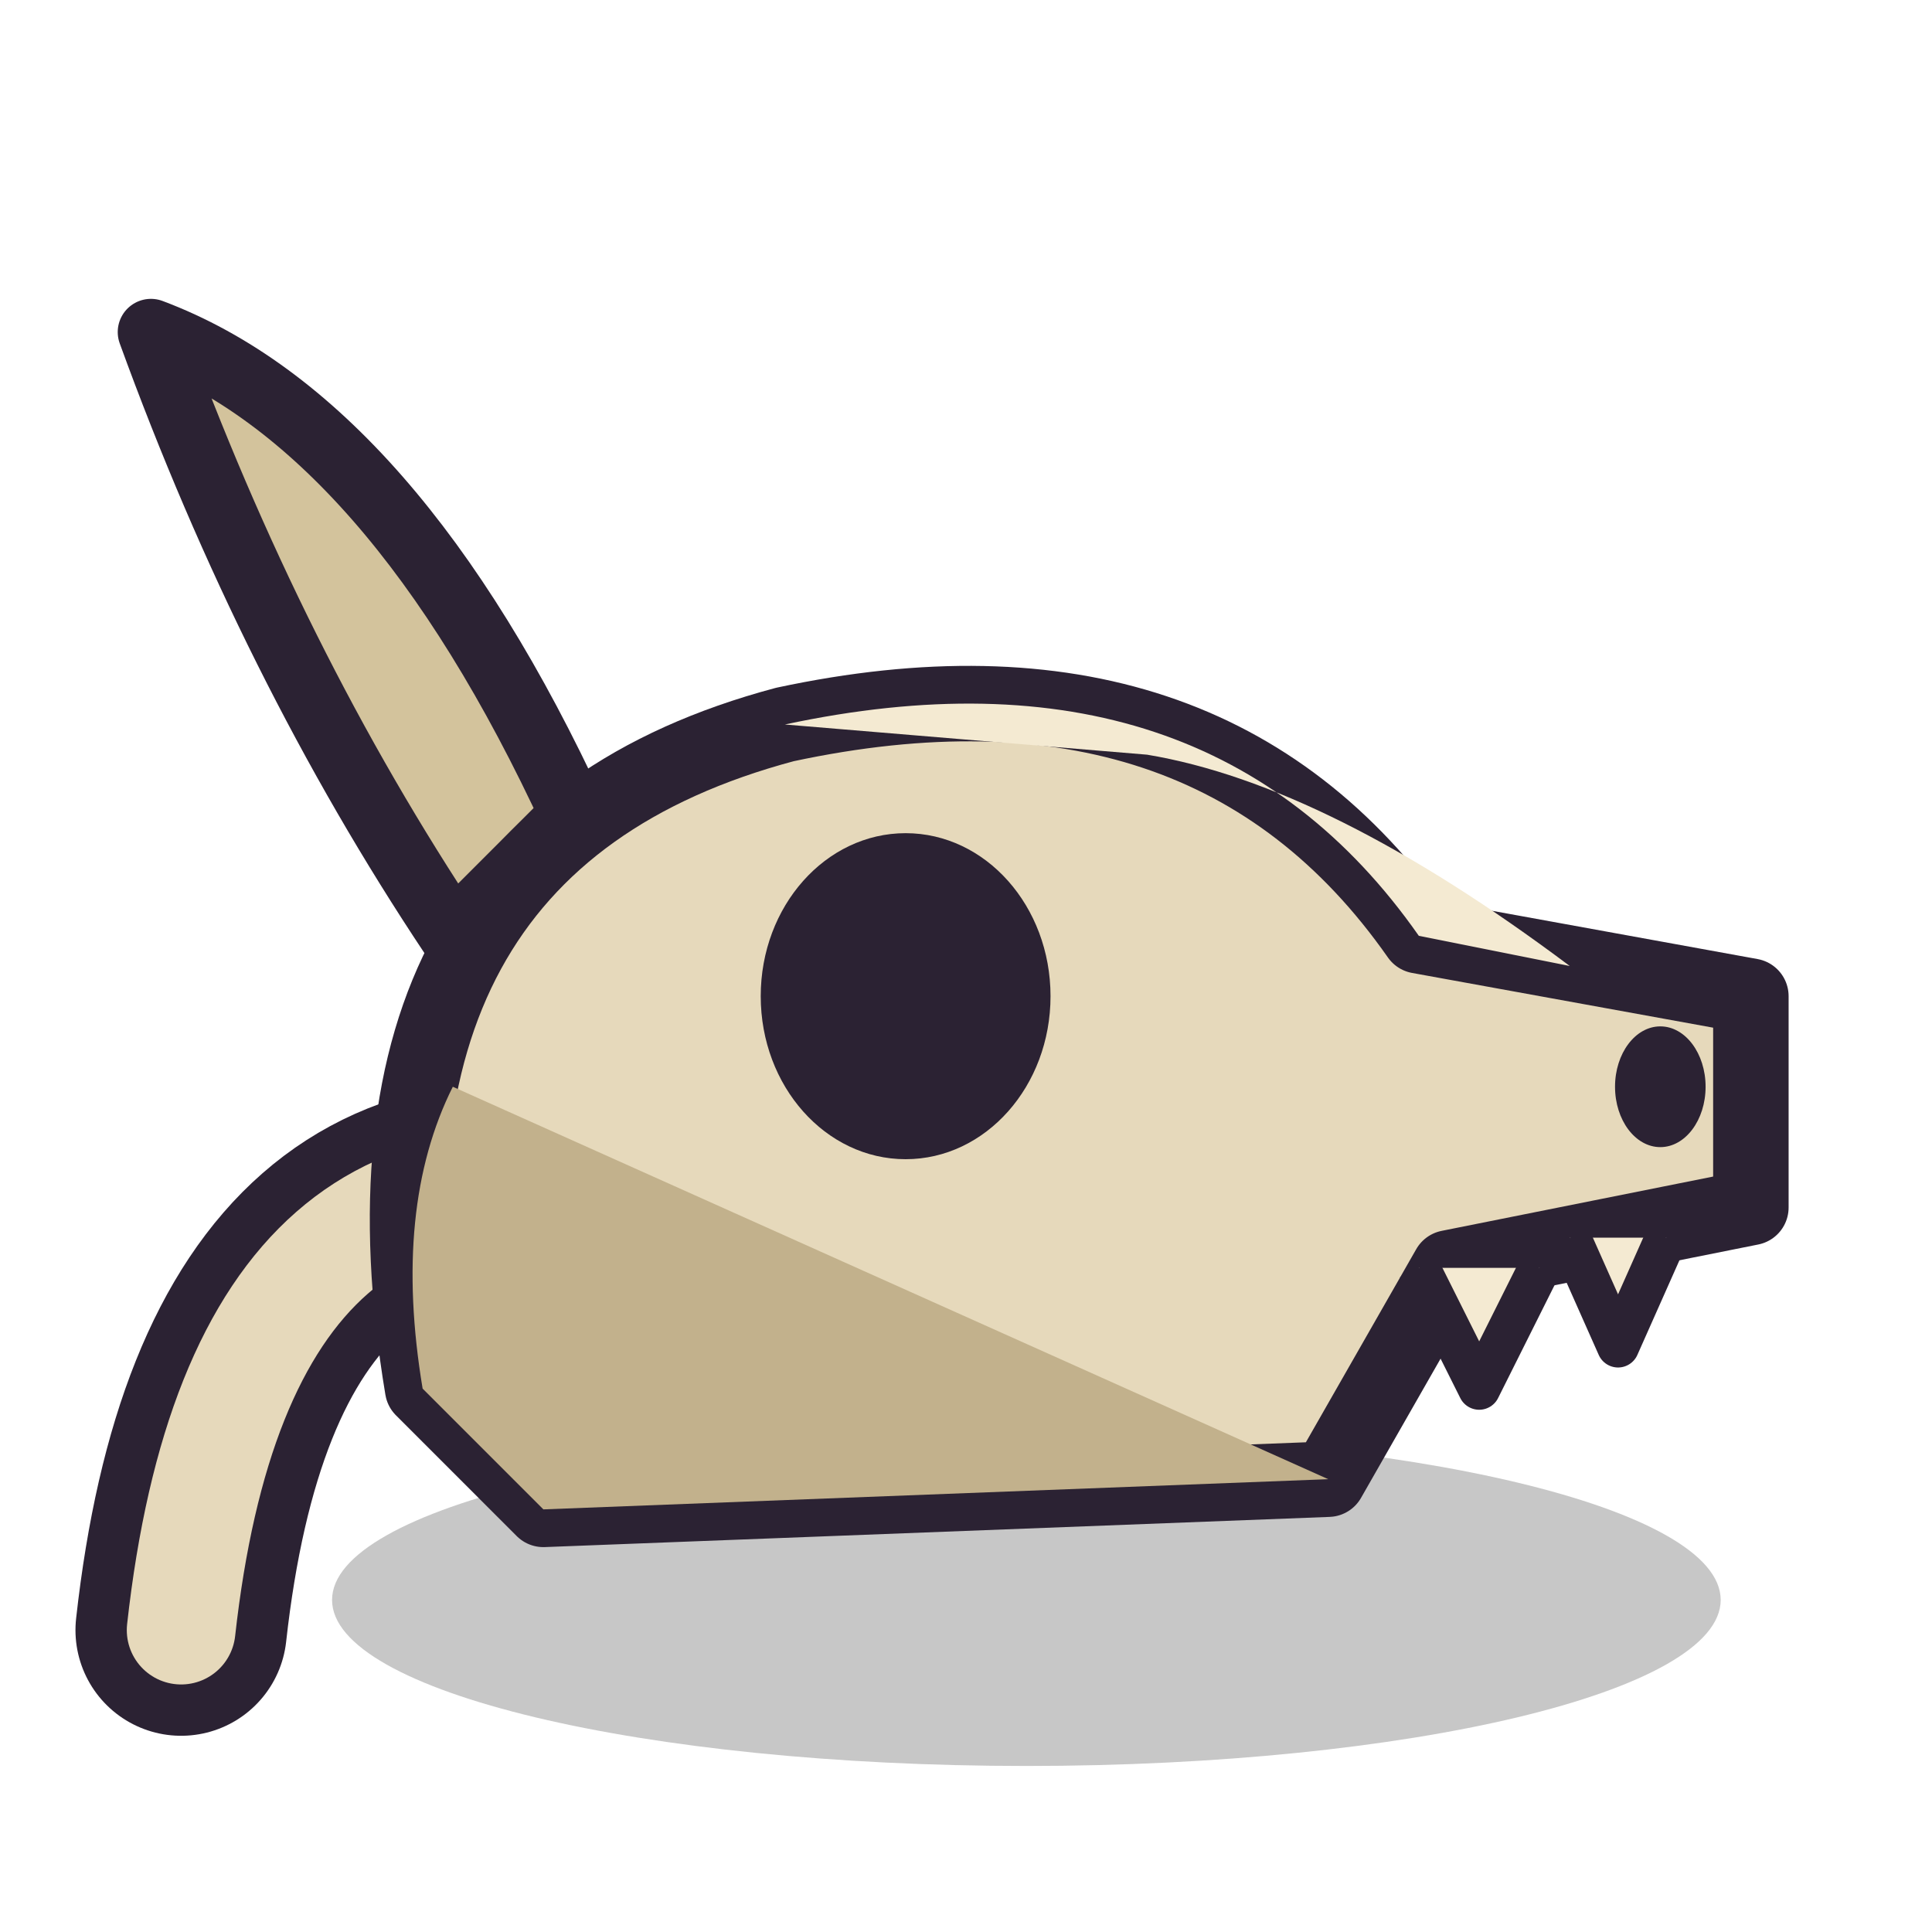
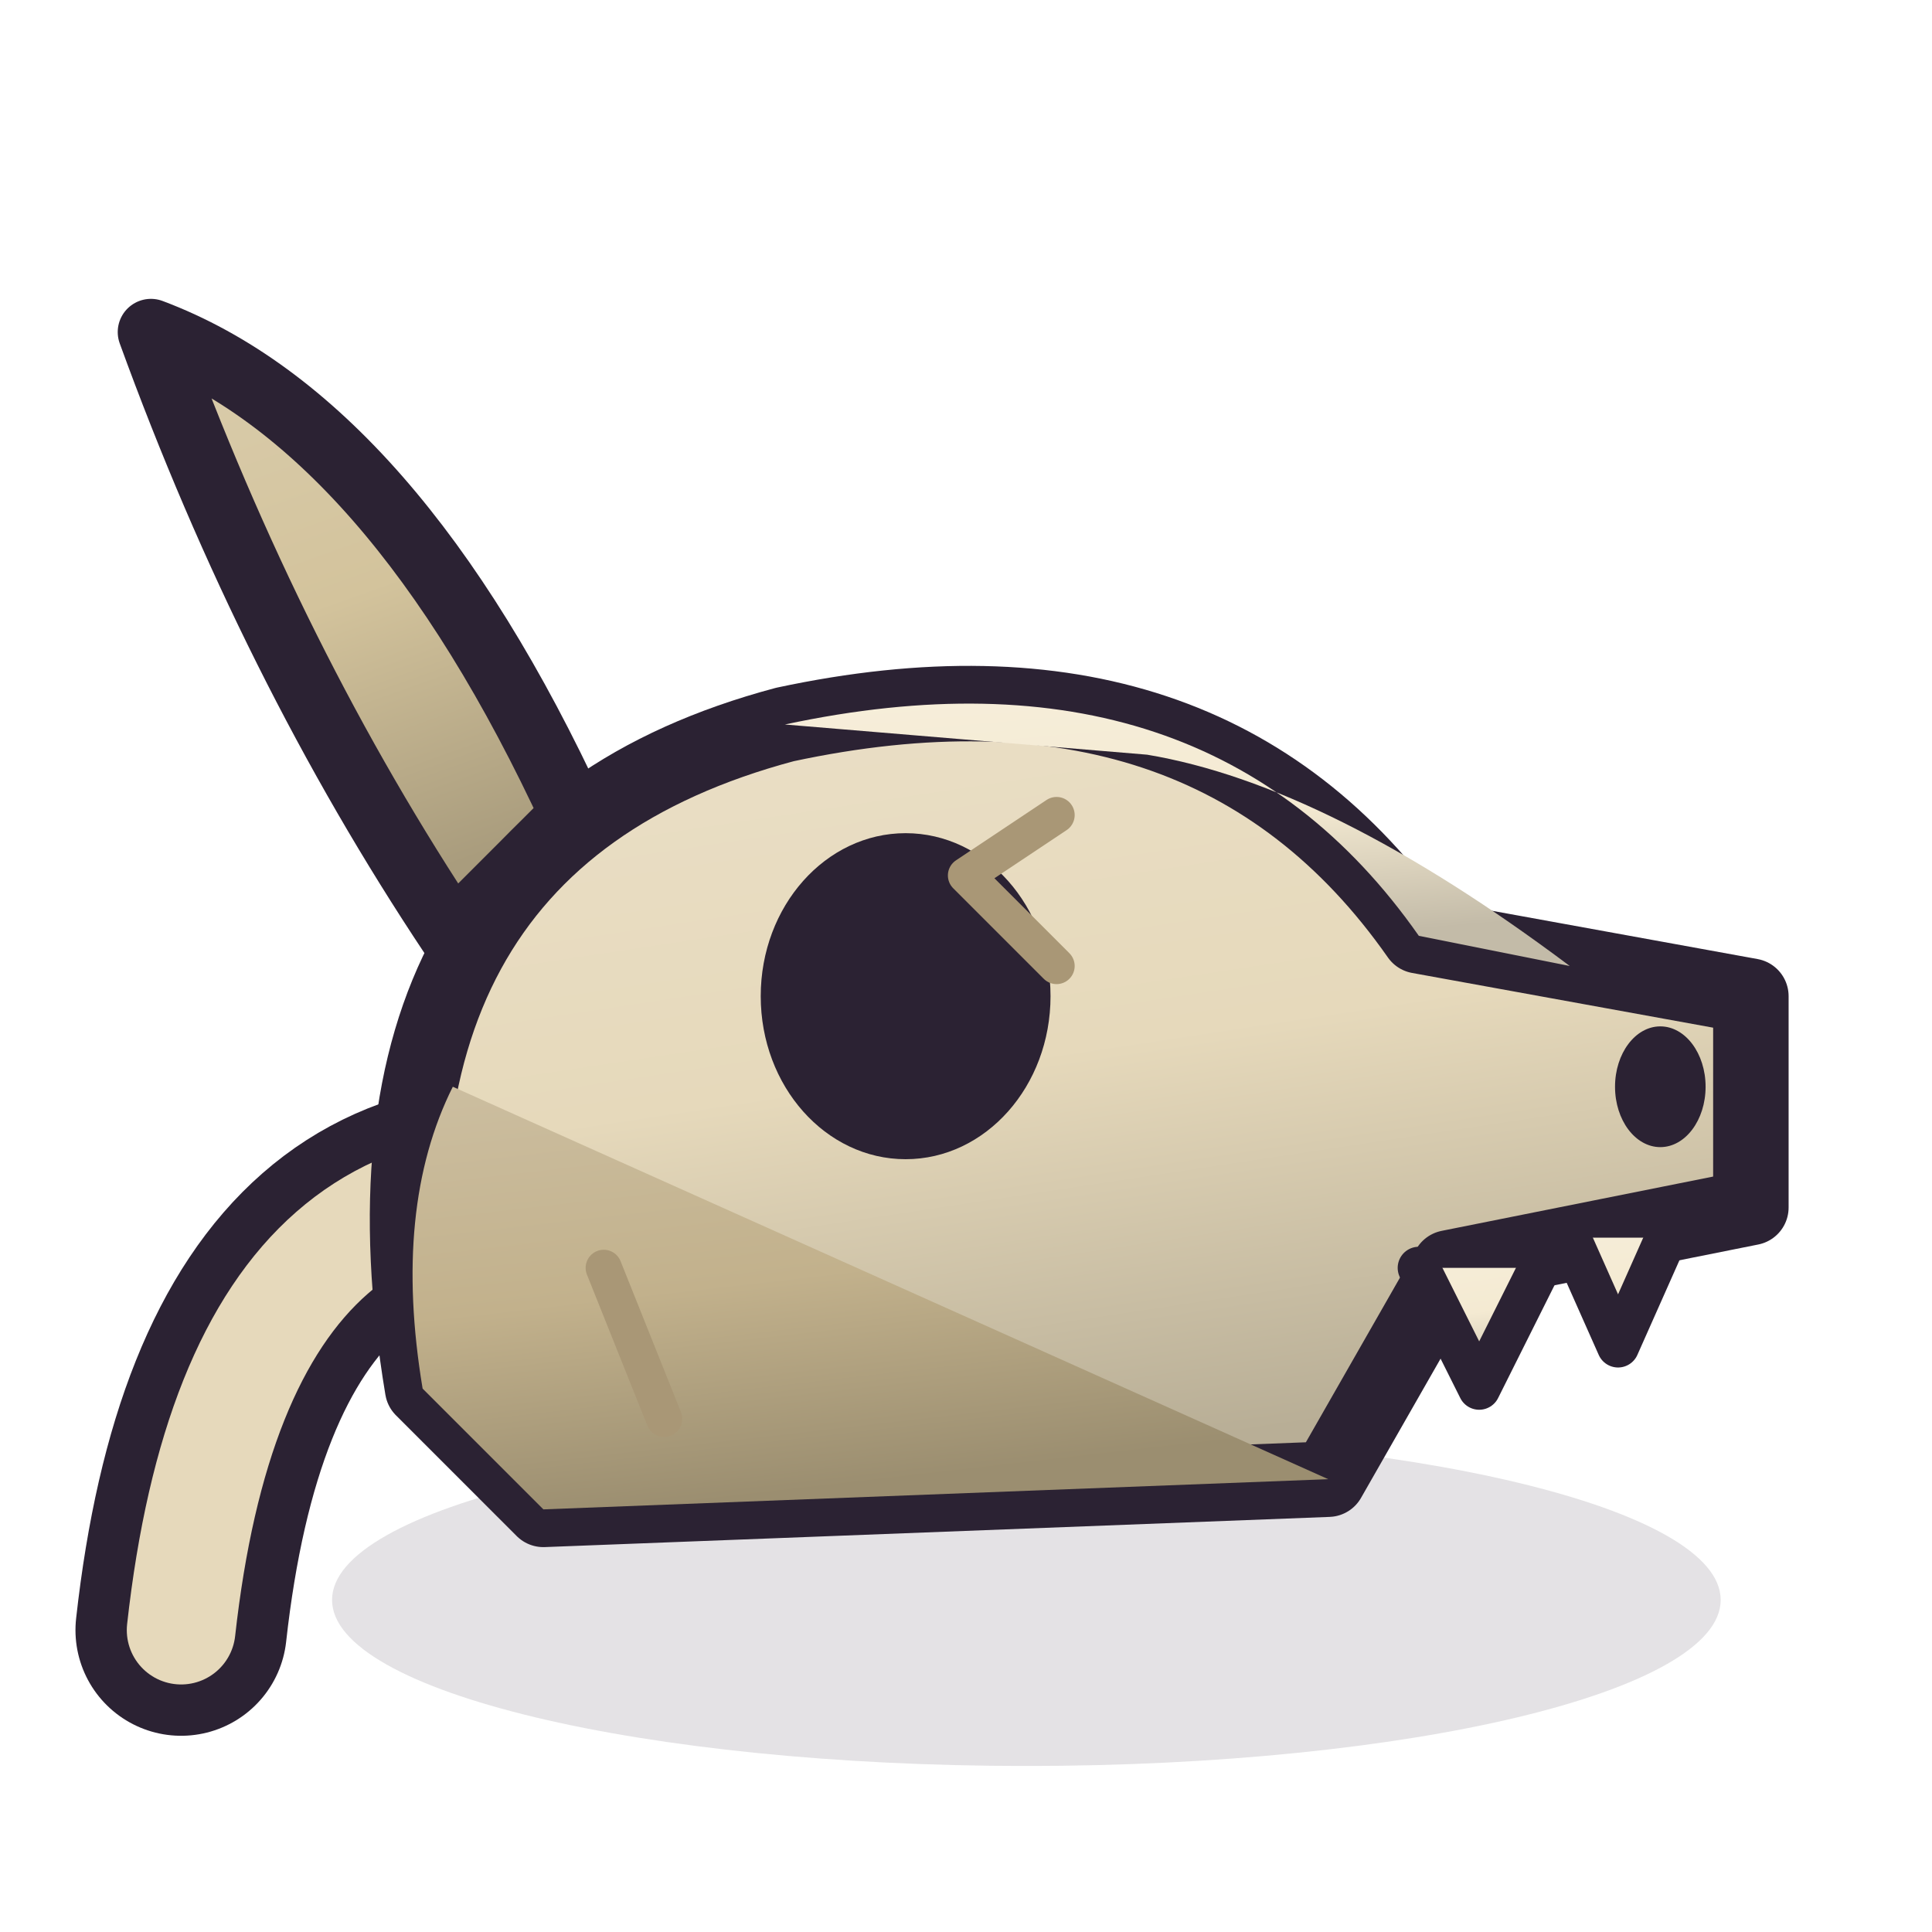
- <svg xmlns="http://www.w3.org/2000/svg" viewBox="0 0 64 64">
-   <ellipse cx="34" cy="53" rx="23" ry="5.5" fill="#000000" opacity="0.22" />
+ <svg xmlns="http://www.w3.org/2000/svg" width="64" height="64" viewBox="0 0 64 64" stroke-linecap="round" stroke-linejoin="round">
+   <defs>
+     <linearGradient id="material0" x1="0" y1="0" x2=".25" y2="1">
+       <stop offset="0" stop-color="#ccbea0" />
+       <stop offset=".52" stop-color="#c2b18c" />
+       <stop offset="1" stop-color="#9b8e70" />
+     </linearGradient>
+     <linearGradient id="material1" x1="0" y1="0" x2=".25" y2="1">
+       <stop offset="0" stop-color="#dacdad" />
+       <stop offset=".52" stop-color="#d3c39c" />
+       <stop offset="1" stop-color="#a99c7d" />
+     </linearGradient>
+     <linearGradient id="material2" x1="0" y1="0" x2=".25" y2="1">
+       <stop offset="0" stop-color="#eadfc7" />
+       <stop offset=".52" stop-color="#e6d9bb" />
+       <stop offset="1" stop-color="#b8ae96" />
+     </linearGradient>
+     <linearGradient id="material3" x1="0" y1="0" x2=".25" y2="1">
+       <stop offset="0" stop-color="#f6eeda" />
+       <stop offset=".52" stop-color="#f4ead2" />
+       <stop offset="1" stop-color="#c3bba8" />
+     </linearGradient>
+   </defs>
+   <ellipse cx="34" cy="53" rx="23" ry="5.5" fill="#2b2233" opacity=".13" />
  <path d="M6 54 Q8 36 22 40" fill="none" stroke="#2b2233" stroke-width="7" stroke-linecap="round" />
  <path d="M6 54 Q8 36 22 40" fill="none" stroke="#e6d9bb" stroke-width="3.6" stroke-linecap="round" />
-   <path d="M19 27 Q13 14 5 11 Q9 22 15 31 Z" fill="#d3c39c" stroke="#2b2233" stroke-width="2.2" stroke-linejoin="round" />
-   <path d="M14 46 Q11 28 26 24 Q40 21 47 31 L58 33 L58 40 L48 42 L44 49 L18 50 Z" fill="#e6d9bb" stroke="#2b2233" stroke-width="2.5" stroke-linejoin="round" />
-   <path d="M14 46 Q13 40 15 36 L44 49 L18 50 Z" fill="#c2b18c" />
-   <path d="M26 24 Q40 21 47 31 L52 32 Q44 26 38 25 Z" fill="#f4ead2" />
+   <path d="M19 27 Q13 14 5 11 Q9 22 15 31 Z" fill="url(#material1)" stroke="#2b2233" stroke-width="2.2" stroke-linejoin="round" />
+   <path d="M14 46 Q11 28 26 24 Q40 21 47 31 L58 33 L58 40 L48 42 L44 49 L18 50 Z" fill="url(#material2)" stroke="#2b2233" stroke-width="2.5" stroke-linejoin="round" />
+   <path d="M14 46 Q13 40 15 36 L44 49 L18 50 Z" fill="url(#material0)" />
+   <path d="M26 24 Q40 21 47 31 L52 32 Q44 26 38 25 Z" fill="url(#material3)" />
  <ellipse cx="30" cy="33" rx="4.8" ry="5.4" fill="#2b2233" />
  <ellipse cx="55" cy="36" rx="1.5" ry="2" fill="#2b2233" />
-   <path d="M47 42 l2 4 2 -4 M52 41 l1.6 3.6 1.6 -3.6" fill="#f4ead2" stroke="#2b2233" stroke-width="1.4" stroke-linejoin="round" />
+   <path d="M47 42 l2 4 2 -4 M52 41 l1.6 3.6 1.6 -3.6" fill="url(#material3)" stroke="#2b2233" stroke-width="1.4" stroke-linejoin="round" />
+   <path d="M35 27 32 29 35 32M20 42 22 47" fill="none" stroke="#a99776" stroke-width="1.2" />
</svg>
